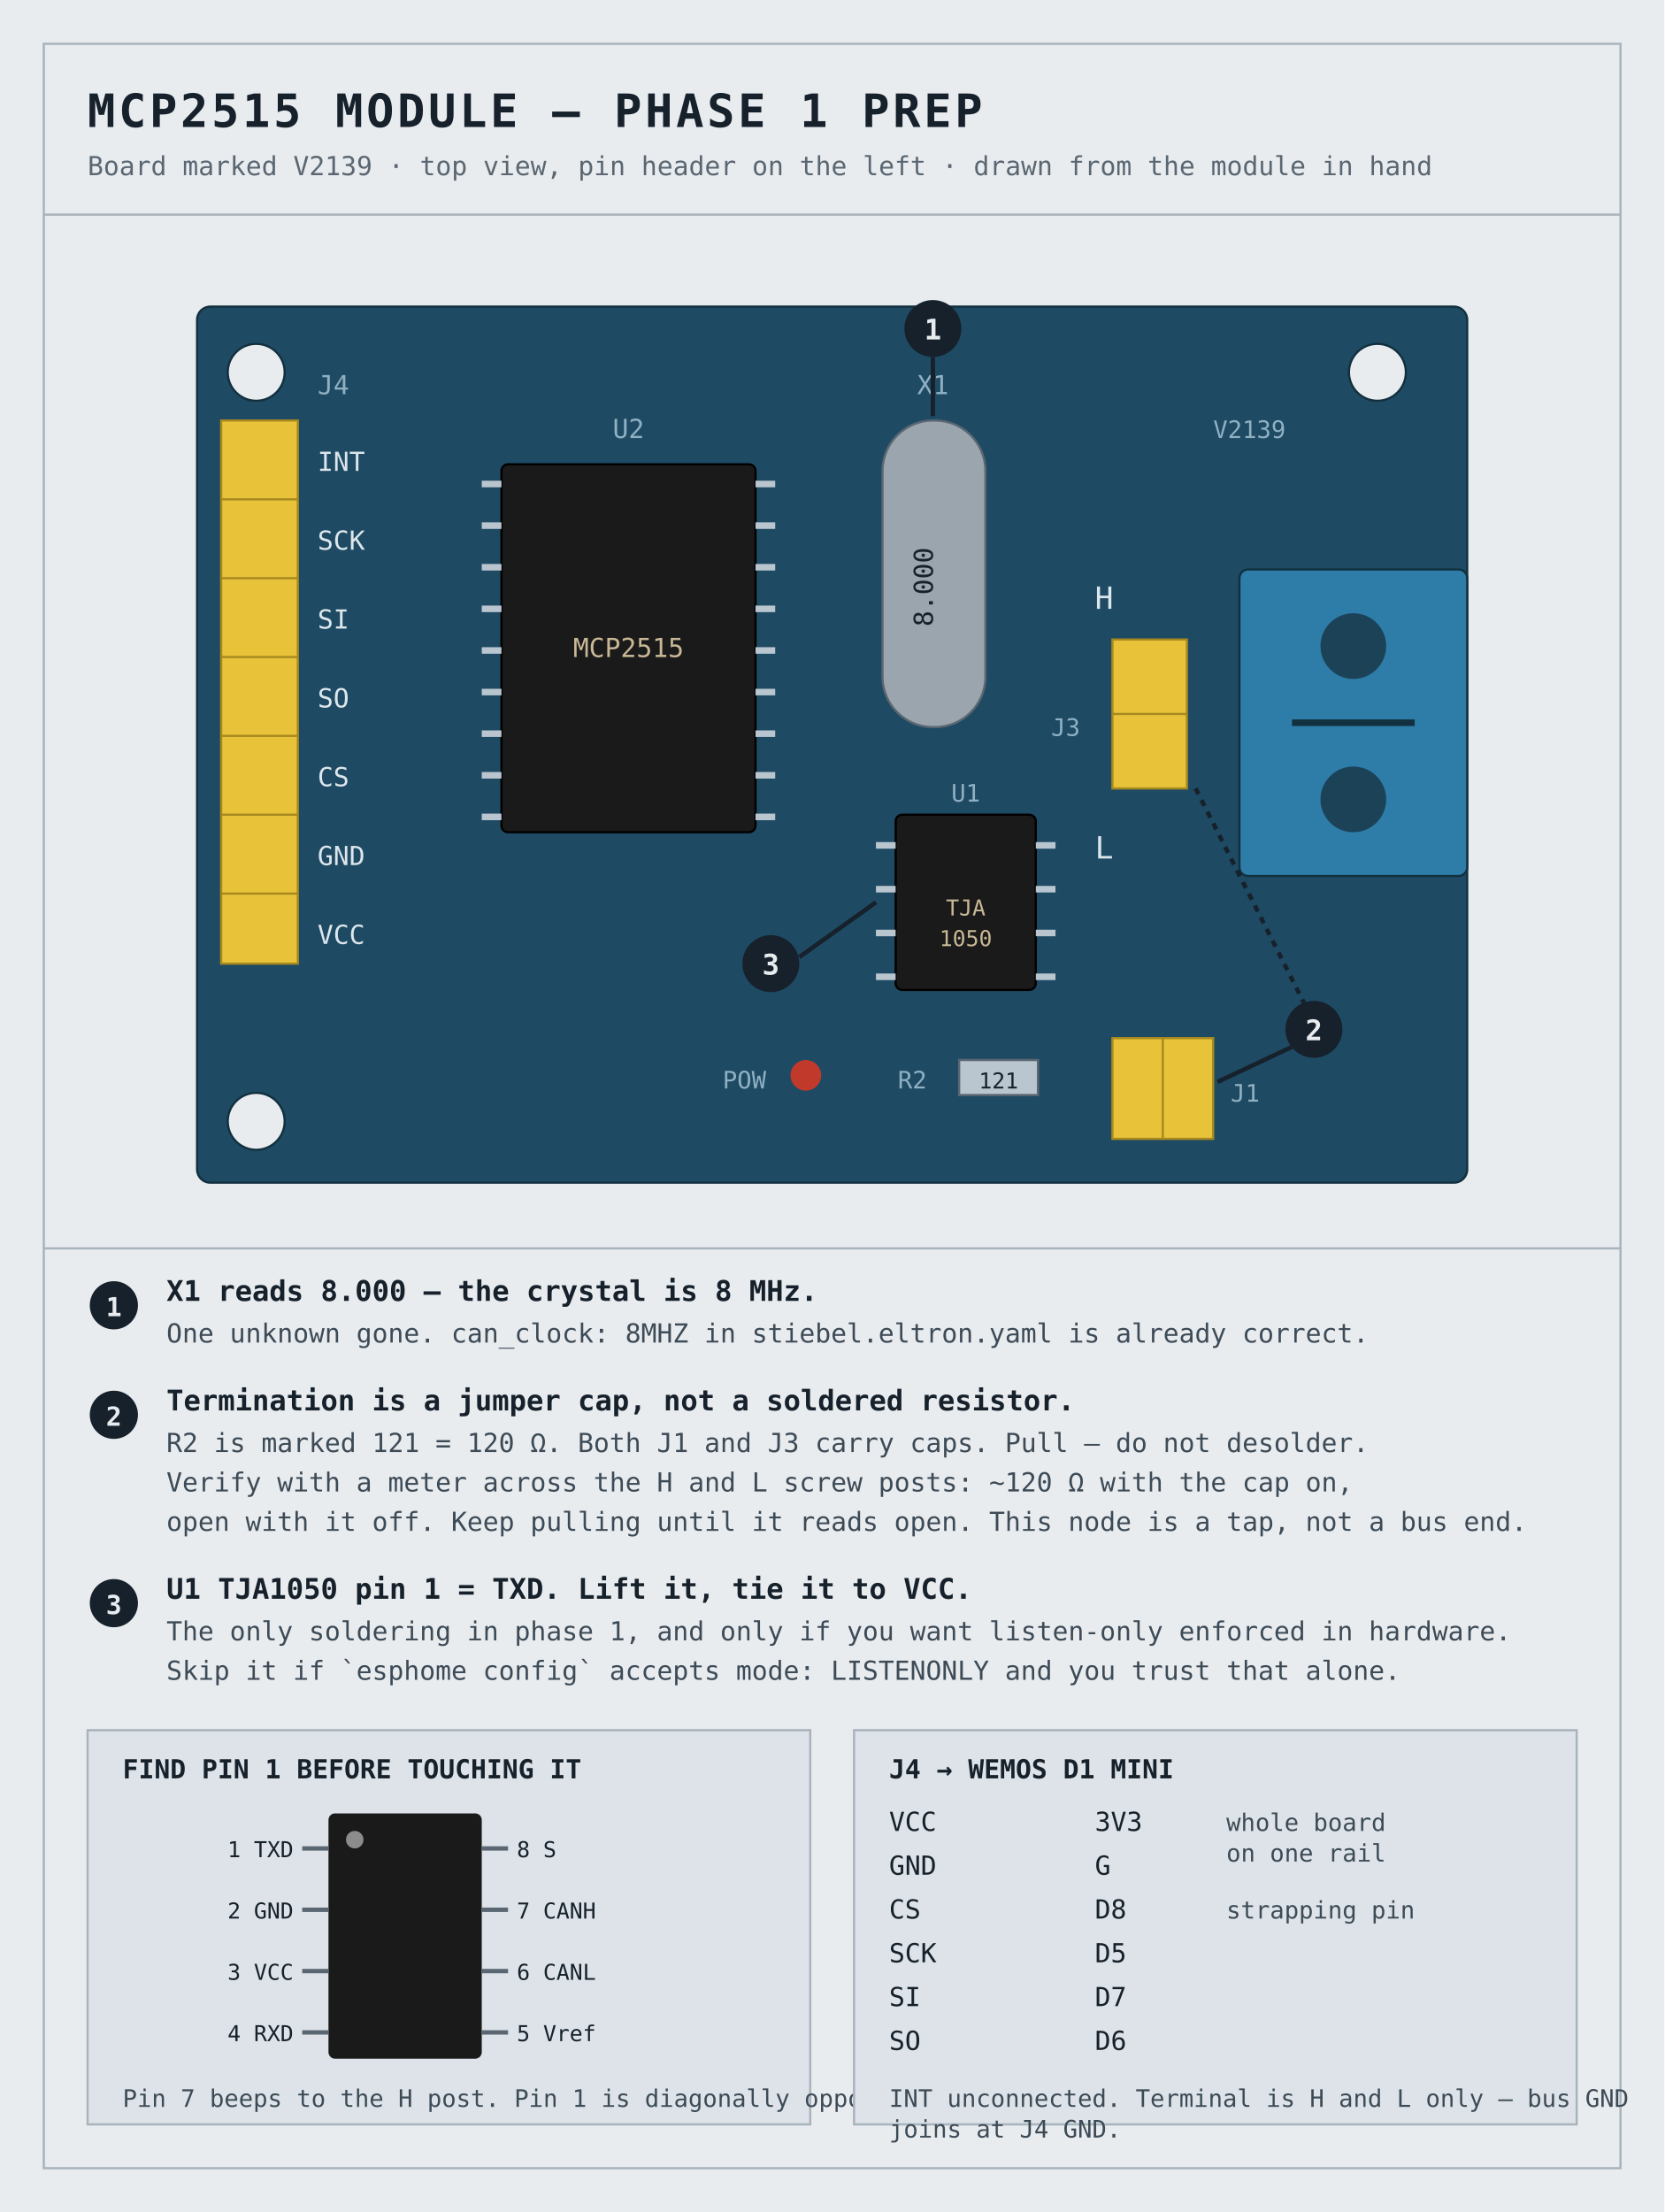
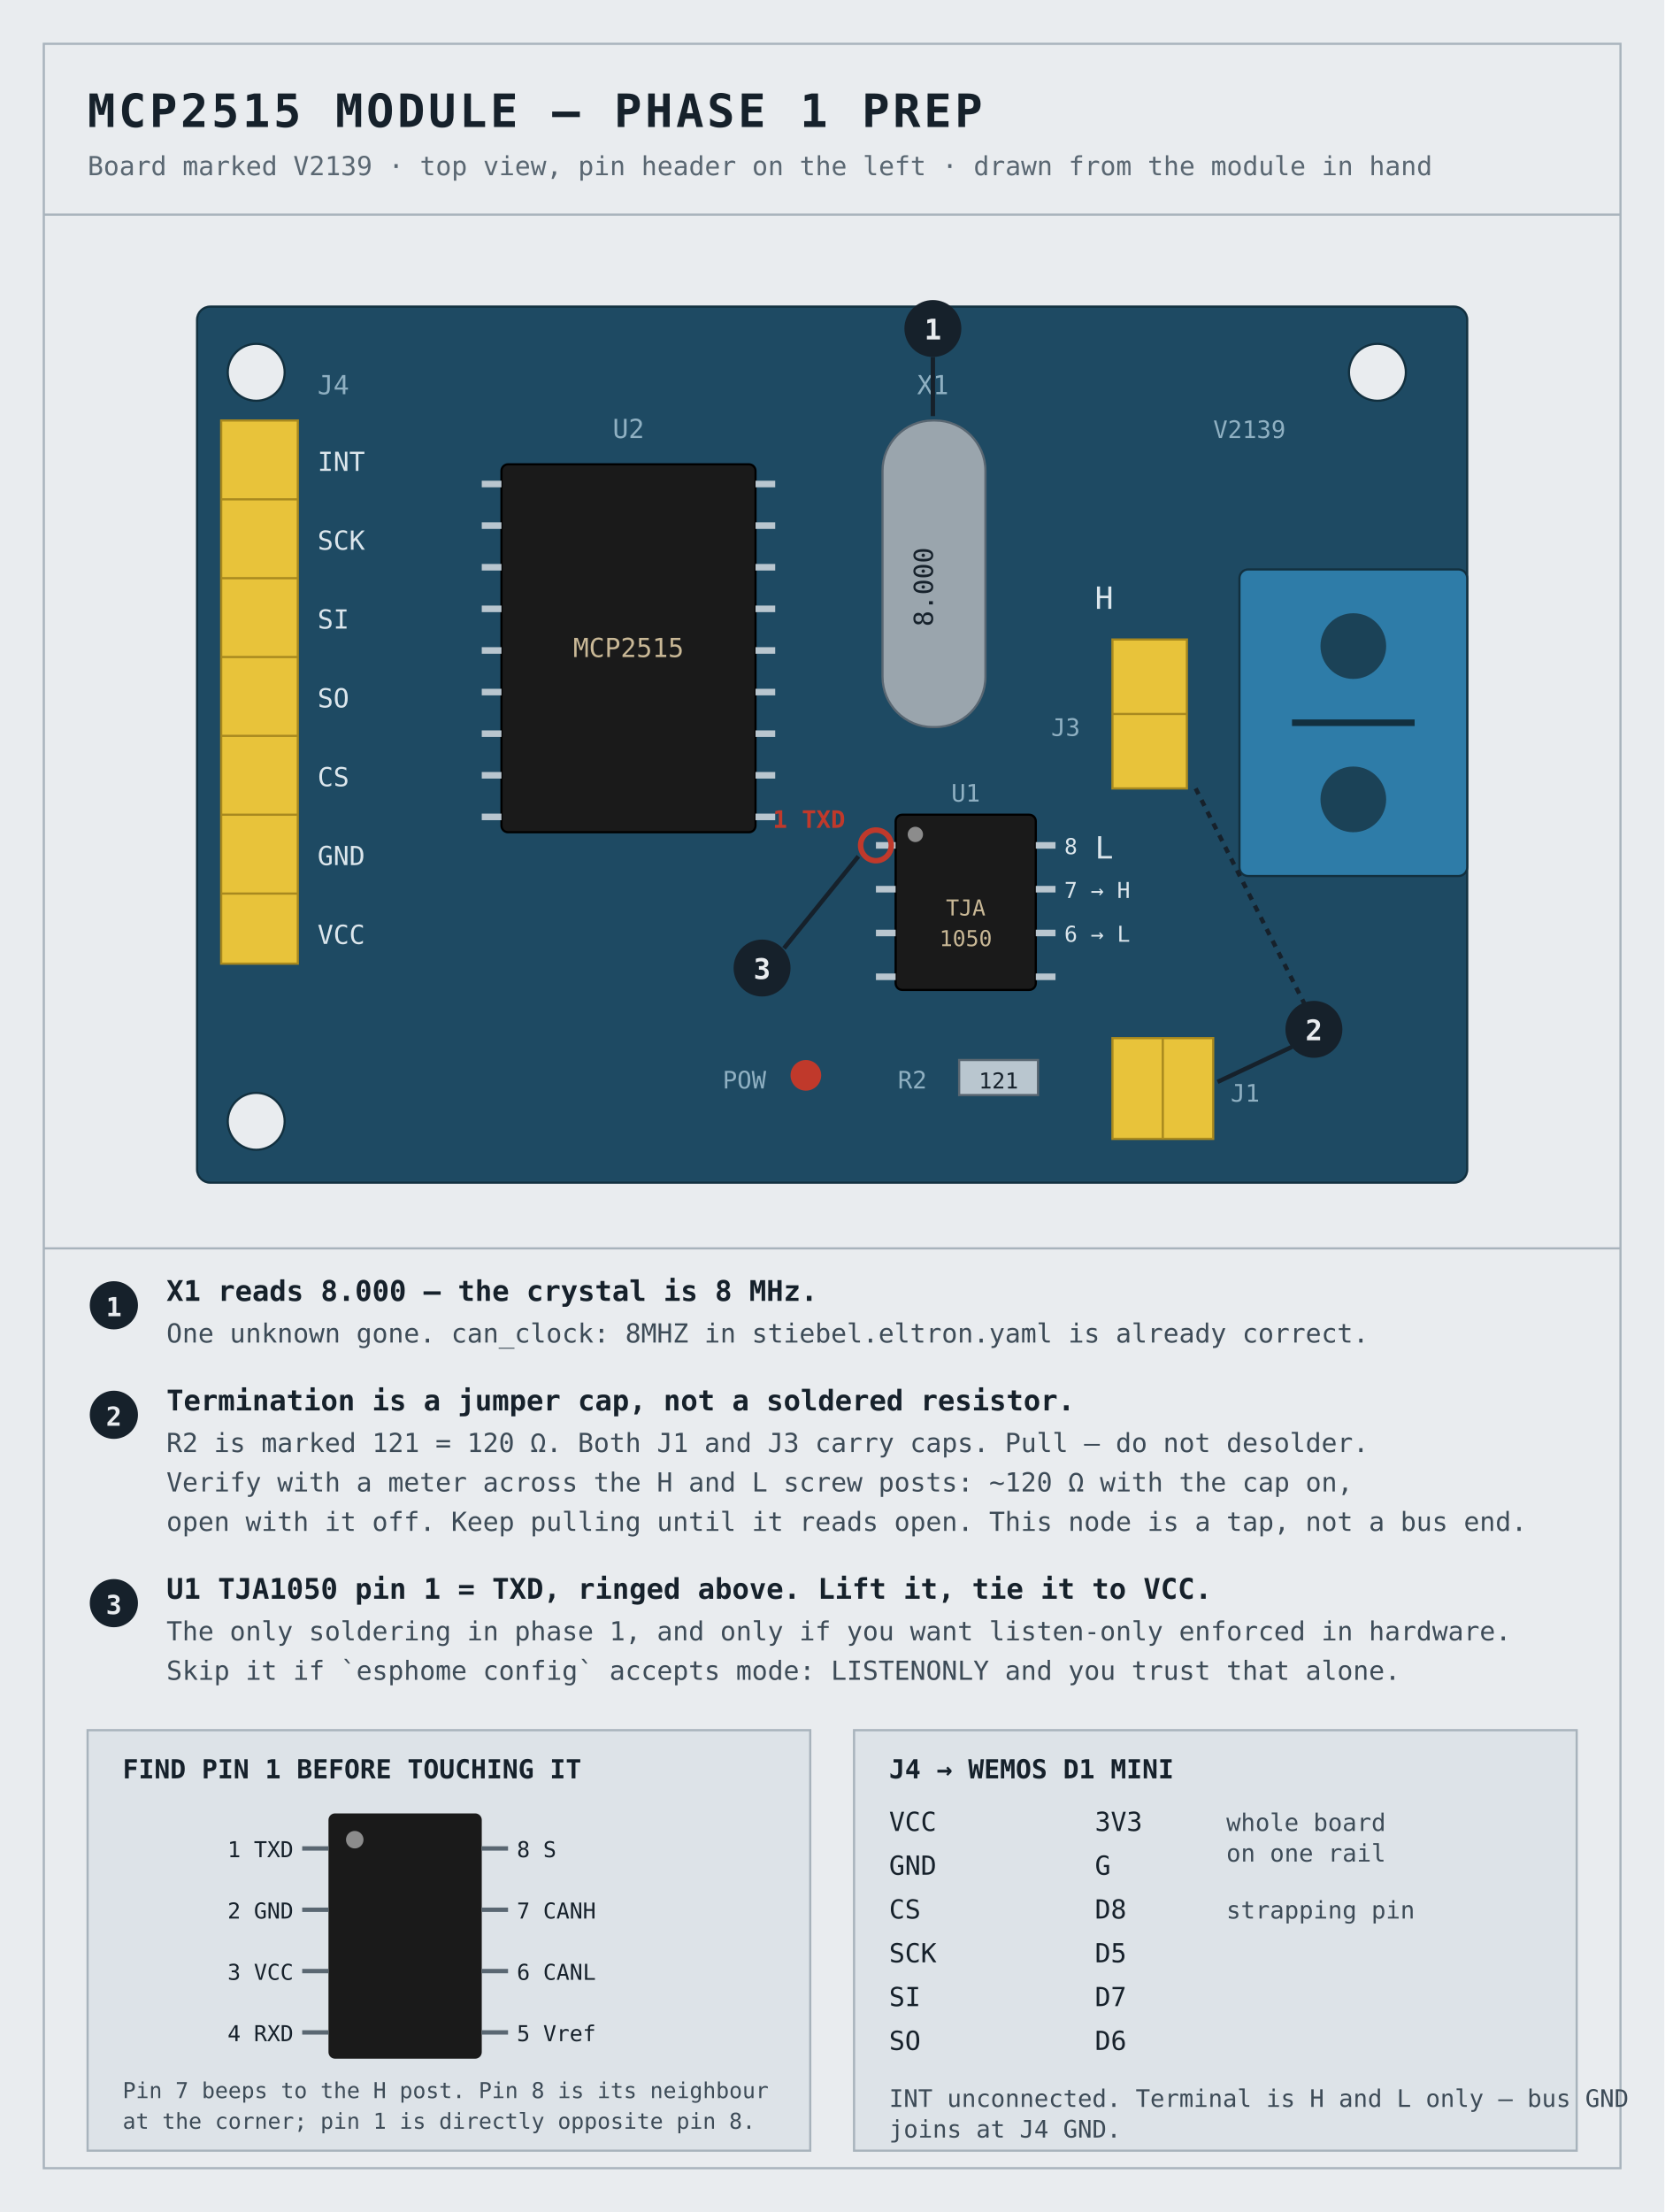
<svg xmlns="http://www.w3.org/2000/svg" viewBox="0 0 760 1010" width="760" height="1010" font-family="ui-monospace, SFMono-Regular, Menlo, Consolas, monospace">
  <rect width="760" height="1010" fill="#E9ECEF" />
  <rect x="20" y="20" width="720" height="970" fill="none" stroke="#A8B3BC" />
  <text x="40" y="58" font-size="21" font-weight="700" fill="#16212B" letter-spacing="1.5">MCP2515 MODULE — PHASE 1 PREP</text>
  <text x="40" y="80" font-size="12" fill="#5A6772">Board marked V2139 · top view, pin header on the left · drawn from the module in hand</text>
  <line x1="20" y1="98" x2="740" y2="98" stroke="#A8B3BC" />
  <rect x="90" y="140" width="580" height="400" rx="6" fill="#1E4A63" stroke="#12303F" />
  <circle cx="117" cy="170" r="13" fill="#E9ECEF" stroke="#12303F" />
  <circle cx="629" cy="170" r="13" fill="#E9ECEF" stroke="#12303F" />
  <circle cx="117" cy="512" r="13" fill="#E9ECEF" stroke="#12303F" />
  <rect x="101" y="192" width="35" height="248" fill="#E8C33A" stroke="#A8891F" />
  <g stroke="#A8891F">
    <line x1="101" y1="228" x2="136" y2="228" />
    <line x1="101" y1="264" x2="136" y2="264" />
    <line x1="101" y1="300" x2="136" y2="300" />
    <line x1="101" y1="336" x2="136" y2="336" />
    <line x1="101" y1="372" x2="136" y2="372" />
    <line x1="101" y1="408" x2="136" y2="408" />
  </g>
  <g font-size="12" fill="#DCE6EC">
    <text x="145" y="215">INT</text>
    <text x="145" y="251">SCK</text>
    <text x="145" y="287">SI</text>
    <text x="145" y="323">SO</text>
    <text x="145" y="359">CS</text>
    <text x="145" y="395">GND</text>
    <text x="145" y="431">VCC</text>
  </g>
  <text x="145" y="180" font-size="12" fill="#8FB0C2">J4</text>
  <rect x="229" y="212" width="116" height="168" rx="3" fill="#1A1A1A" stroke="#000" />
  <g stroke="#B9C6CF" stroke-width="3">
    <line x1="220" y1="221" x2="229" y2="221" />
    <line x1="220" y1="240" x2="229" y2="240" />
    <line x1="220" y1="259" x2="229" y2="259" />
    <line x1="220" y1="278" x2="229" y2="278" />
    <line x1="220" y1="297" x2="229" y2="297" />
    <line x1="220" y1="316" x2="229" y2="316" />
    <line x1="220" y1="335" x2="229" y2="335" />
    <line x1="220" y1="354" x2="229" y2="354" />
    <line x1="220" y1="373" x2="229" y2="373" />
    <line x1="345" y1="221" x2="354" y2="221" />
    <line x1="345" y1="240" x2="354" y2="240" />
    <line x1="345" y1="259" x2="354" y2="259" />
    <line x1="345" y1="278" x2="354" y2="278" />
    <line x1="345" y1="297" x2="354" y2="297" />
    <line x1="345" y1="316" x2="354" y2="316" />
    <line x1="345" y1="335" x2="354" y2="335" />
    <line x1="345" y1="354" x2="354" y2="354" />
    <line x1="345" y1="373" x2="354" y2="373" />
  </g>
  <text x="287" y="300" font-size="12" fill="#C9B896" text-anchor="middle">MCP2515</text>
  <text x="287" y="200" font-size="12" fill="#8FB0C2" text-anchor="middle">U2</text>
  <rect x="403" y="192" width="47" height="140" rx="23" fill="#9AA5AD" stroke="#5A6772" />
  <text x="426" y="268" font-size="12" fill="#16212B" text-anchor="middle" transform="rotate(-90 426 268)">8.000</text>
  <text x="426" y="180" font-size="12" fill="#8FB0C2" text-anchor="middle">X1</text>
  <text x="554" y="200" font-size="11" fill="#8FB0C2">V2139</text>
  <text x="500" y="278" font-size="14" fill="#DCE6EC">H</text>
  <rect x="508" y="292" width="34" height="68" fill="#E8C33A" stroke="#A8891F" />
  <line x1="508" y1="326" x2="542" y2="326" stroke="#A8891F" />
  <text x="480" y="336" font-size="11" fill="#8FB0C2">J3</text>
  <text x="500" y="392" font-size="14" fill="#DCE6EC">L</text>
  <rect x="566" y="260" width="104" height="140" rx="4" fill="#2E7CA8" stroke="#12303F" />
  <circle cx="618" cy="295" r="15" fill="#1B4257" />
  <circle cx="618" cy="365" r="15" fill="#1B4257" />
  <line x1="590" y1="330" x2="646" y2="330" stroke="#12303F" stroke-width="3" />
  <rect x="409" y="372" width="64" height="80" rx="3" fill="#1A1A1A" stroke="#000" />
  <g stroke="#B9C6CF" stroke-width="3">
    <line x1="400" y1="386" x2="409" y2="386" />
    <line x1="400" y1="406" x2="409" y2="406" />
    <line x1="400" y1="426" x2="409" y2="426" />
    <line x1="400" y1="446" x2="409" y2="446" />
    <line x1="473" y1="386" x2="482" y2="386" />
    <line x1="473" y1="406" x2="482" y2="406" />
    <line x1="473" y1="426" x2="482" y2="426" />
    <line x1="473" y1="446" x2="482" y2="446" />
  </g>
  <text x="441" y="418" font-size="10" fill="#C9B896" text-anchor="middle">TJA</text>
  <text x="441" y="432" font-size="10" fill="#C9B896" text-anchor="middle">1050</text>
  <text x="441" y="366" font-size="11" fill="#8FB0C2" text-anchor="middle">U1</text>
+   <circle cx="418" cy="381" r="3.5" fill="#8C8C8C" />
+   <circle cx="400" cy="386" r="7" fill="none" stroke="#C0392B" stroke-width="2.5" />
+   <text x="386" y="378" font-size="11" font-weight="700" fill="#C0392B" text-anchor="end">1 TXD</text>
+   <text x="486" y="390" font-size="10" fill="#DCE6EC">8</text>
+   <text x="486" y="410" font-size="10" fill="#DCE6EC">7 → H</text>
+   <text x="486" y="430" font-size="10" fill="#DCE6EC">6 → L</text>
  <rect x="438" y="484" width="36" height="16" fill="#B9C6CF" stroke="#5A6772" />
  <text x="456" y="497" font-size="10" fill="#16212B" text-anchor="middle">121</text>
  <text x="410" y="497" font-size="11" fill="#8FB0C2">R2</text>
  <rect x="508" y="474" width="46" height="46" fill="#E8C33A" stroke="#A8891F" />
  <line x1="531" y1="474" x2="531" y2="520" stroke="#A8891F" />
  <text x="562" y="503" font-size="11" fill="#8FB0C2">J1</text>
  <text x="330" y="497" font-size="11" fill="#8FB0C2">POW</text>
  <circle cx="368" cy="491" r="7" fill="#C0392B" />
  <circle cx="426" cy="150" r="13" fill="#16212B" />
  <text x="426" y="155" font-size="13" font-weight="700" fill="#E9ECEF" text-anchor="middle">1</text>
  <line x1="426" y1="163" x2="426" y2="190" stroke="#16212B" stroke-width="2" />
  <circle cx="600" cy="470" r="13" fill="#16212B" />
  <text x="600" y="475" font-size="13" font-weight="700" fill="#E9ECEF" text-anchor="middle">2</text>
  <line x1="590" y1="478" x2="556" y2="494" stroke="#16212B" stroke-width="2" />
  <line x1="596" y1="459" x2="546" y2="360" stroke="#16212B" stroke-width="2" stroke-dasharray="3 3" />
-   <circle cx="352" cy="440" r="13" fill="#16212B" />
-   <text x="352" y="445" font-size="13" font-weight="700" fill="#E9ECEF" text-anchor="middle">3</text>
-   <line x1="365" y1="437" x2="400" y2="412" stroke="#16212B" stroke-width="2" />
+   <circle cx="348" cy="442" r="13" fill="#16212B" />
+   <text x="348" y="447" font-size="13" font-weight="700" fill="#E9ECEF" text-anchor="middle">3</text>
+   <line x1="358" y1="433" x2="392" y2="391" stroke="#16212B" stroke-width="2" />
  <line x1="20" y1="570" x2="740" y2="570" stroke="#A8B3BC" />
  <circle cx="52" cy="596" r="11" fill="#16212B" />
  <text x="52" y="601" font-size="12" font-weight="700" fill="#E9ECEF" text-anchor="middle">1</text>
  <text x="76" y="594" font-size="13" font-weight="700" fill="#16212B">X1 reads 8.000 — the crystal is 8 MHz.</text>
  <text x="76" y="613" font-size="12" fill="#3D4B57">One unknown gone. can_clock: 8MHZ in stiebel.eltron.yaml is already correct.</text>
  <circle cx="52" cy="646" r="11" fill="#16212B" />
  <text x="52" y="651" font-size="12" font-weight="700" fill="#E9ECEF" text-anchor="middle">2</text>
  <text x="76" y="644" font-size="13" font-weight="700" fill="#16212B">Termination is a jumper cap, not a soldered resistor.</text>
  <text x="76" y="663" font-size="12" fill="#3D4B57">R2 is marked 121 = 120 Ω. Both J1 and J3 carry caps. Pull — do not desolder.</text>
  <text x="76" y="681" font-size="12" fill="#3D4B57">Verify with a meter across the H and L screw posts: ~120 Ω with the cap on,</text>
  <text x="76" y="699" font-size="12" fill="#3D4B57">open with it off. Keep pulling until it reads open. This node is a tap, not a bus end.</text>
  <circle cx="52" cy="732" r="11" fill="#16212B" />
  <text x="52" y="737" font-size="12" font-weight="700" fill="#E9ECEF" text-anchor="middle">3</text>
-   <text x="76" y="730" font-size="13" font-weight="700" fill="#16212B">U1 TJA1050 pin 1 = TXD. Lift it, tie it to VCC.</text>
+   <text x="76" y="730" font-size="13" font-weight="700" fill="#16212B">U1 TJA1050 pin 1 = TXD, ringed above. Lift it, tie it to VCC.</text>
  <text x="76" y="749" font-size="12" fill="#3D4B57">The only soldering in phase 1, and only if you want listen-only enforced in hardware.</text>
  <text x="76" y="767" font-size="12" fill="#3D4B57">Skip it if `esphome config` accepts mode: LISTENONLY and you trust that alone.</text>
-   <rect x="40" y="790" width="330" height="180" fill="#DDE3E8" stroke="#A8B3BC" />
+   <rect x="40" y="790" width="330" height="192" fill="#DDE3E8" stroke="#A8B3BC" />
  <text x="56" y="812" font-size="12" font-weight="700" fill="#16212B">FIND PIN 1 BEFORE TOUCHING IT</text>
  <rect x="150" y="828" width="70" height="112" rx="3" fill="#1A1A1A" />
  <circle cx="162" cy="840" r="4" fill="#8C8C8C" />
  <g stroke="#5A6772" stroke-width="2">
    <line x1="138" y1="844" x2="150" y2="844" />
    <line x1="138" y1="872" x2="150" y2="872" />
    <line x1="138" y1="900" x2="150" y2="900" />
    <line x1="138" y1="928" x2="150" y2="928" />
    <line x1="220" y1="844" x2="232" y2="844" />
    <line x1="220" y1="872" x2="232" y2="872" />
    <line x1="220" y1="900" x2="232" y2="900" />
    <line x1="220" y1="928" x2="232" y2="928" />
  </g>
  <g font-size="10" fill="#16212B" text-anchor="end">
    <text x="134" y="848">1 TXD</text>
    <text x="134" y="876">2 GND</text>
    <text x="134" y="904">3 VCC</text>
    <text x="134" y="932">4 RXD</text>
  </g>
  <g font-size="10" fill="#16212B">
    <text x="236" y="848">8 S</text>
    <text x="236" y="876">7 CANH</text>
    <text x="236" y="904">6 CANL</text>
    <text x="236" y="932">5 Vref</text>
  </g>
-   <text x="56" y="962" font-size="11" fill="#3D4B57">Pin 7 beeps to the H post. Pin 1 is diagonally opposite it.</text>
-   <rect x="390" y="790" width="330" height="180" fill="#DDE3E8" stroke="#A8B3BC" />
+   <text x="56" y="958" font-size="10" fill="#3D4B57">Pin 7 beeps to the H post. Pin 8 is its neighbour</text>
+   <text x="56" y="972" font-size="10" fill="#3D4B57">at the corner; pin 1 is directly opposite pin 8.</text>
+   <rect x="390" y="790" width="330" height="192" fill="#DDE3E8" stroke="#A8B3BC" />
  <text x="406" y="812" font-size="12" font-weight="700" fill="#16212B">J4 → WEMOS D1 MINI</text>
  <g font-size="12" fill="#16212B">
    <text x="406" y="836">VCC</text>
    <text x="500" y="836">3V3</text>
    <text x="406" y="856">GND</text>
    <text x="500" y="856">G</text>
    <text x="406" y="876">CS</text>
    <text x="500" y="876">D8</text>
    <text x="406" y="896">SCK</text>
    <text x="500" y="896">D5</text>
    <text x="406" y="916">SI</text>
    <text x="500" y="916">D7</text>
    <text x="406" y="936">SO</text>
    <text x="500" y="936">D6</text>
  </g>
  <text x="560" y="836" font-size="11" fill="#3D4B57">whole board</text>
  <text x="560" y="850" font-size="11" fill="#3D4B57">on one rail</text>
  <text x="560" y="876" font-size="11" fill="#3D4B57">strapping pin</text>
  <text x="406" y="962" font-size="11" fill="#3D4B57">INT unconnected. Terminal is H and L only — bus GND</text>
  <text x="406" y="976" font-size="11" fill="#3D4B57">joins at J4 GND.</text>
</svg>
